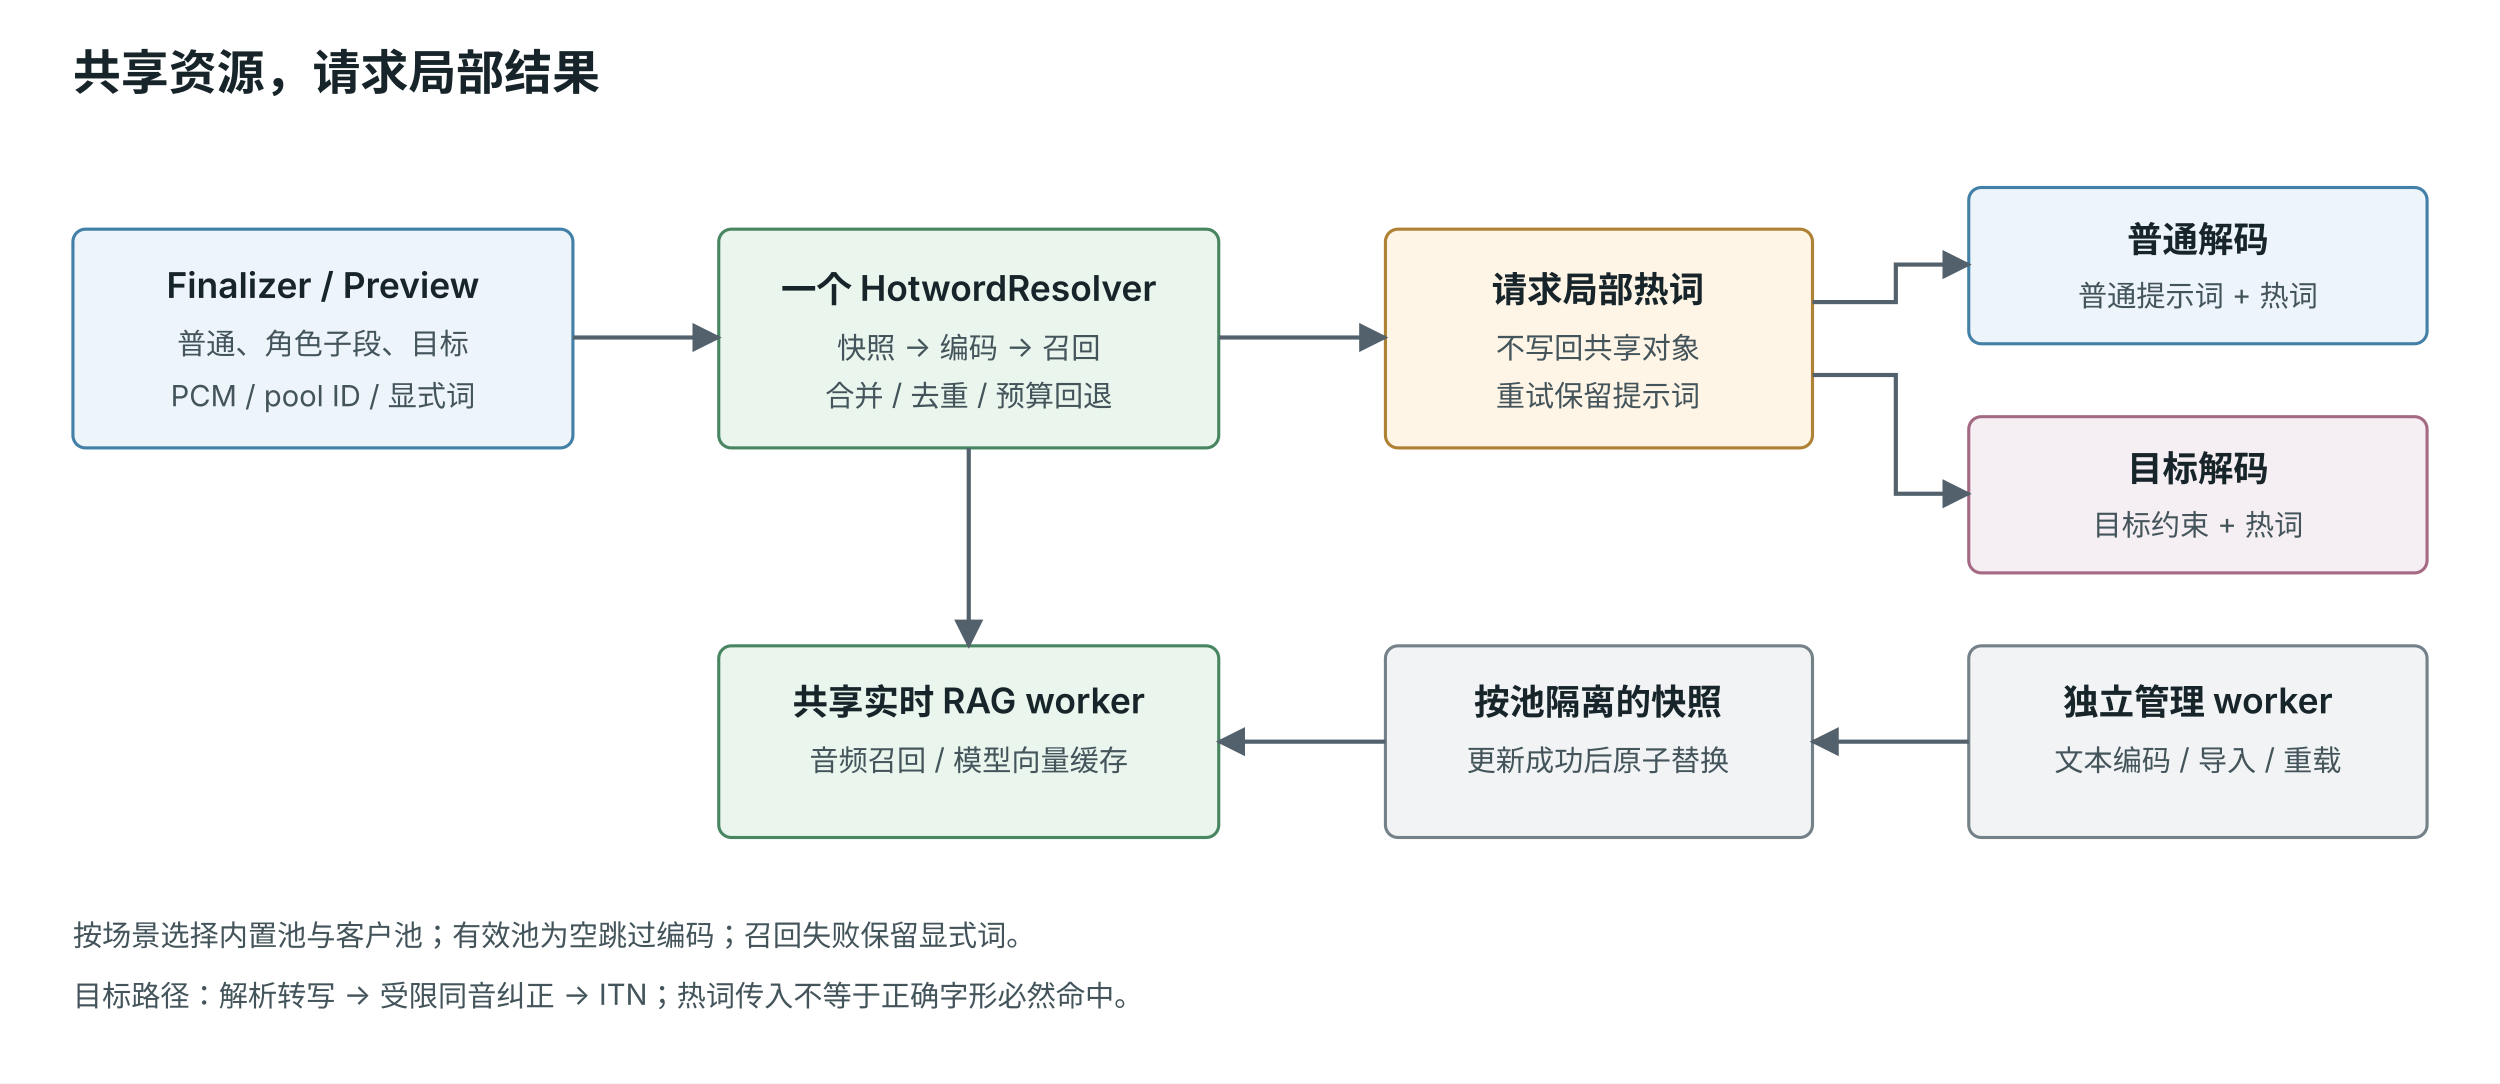
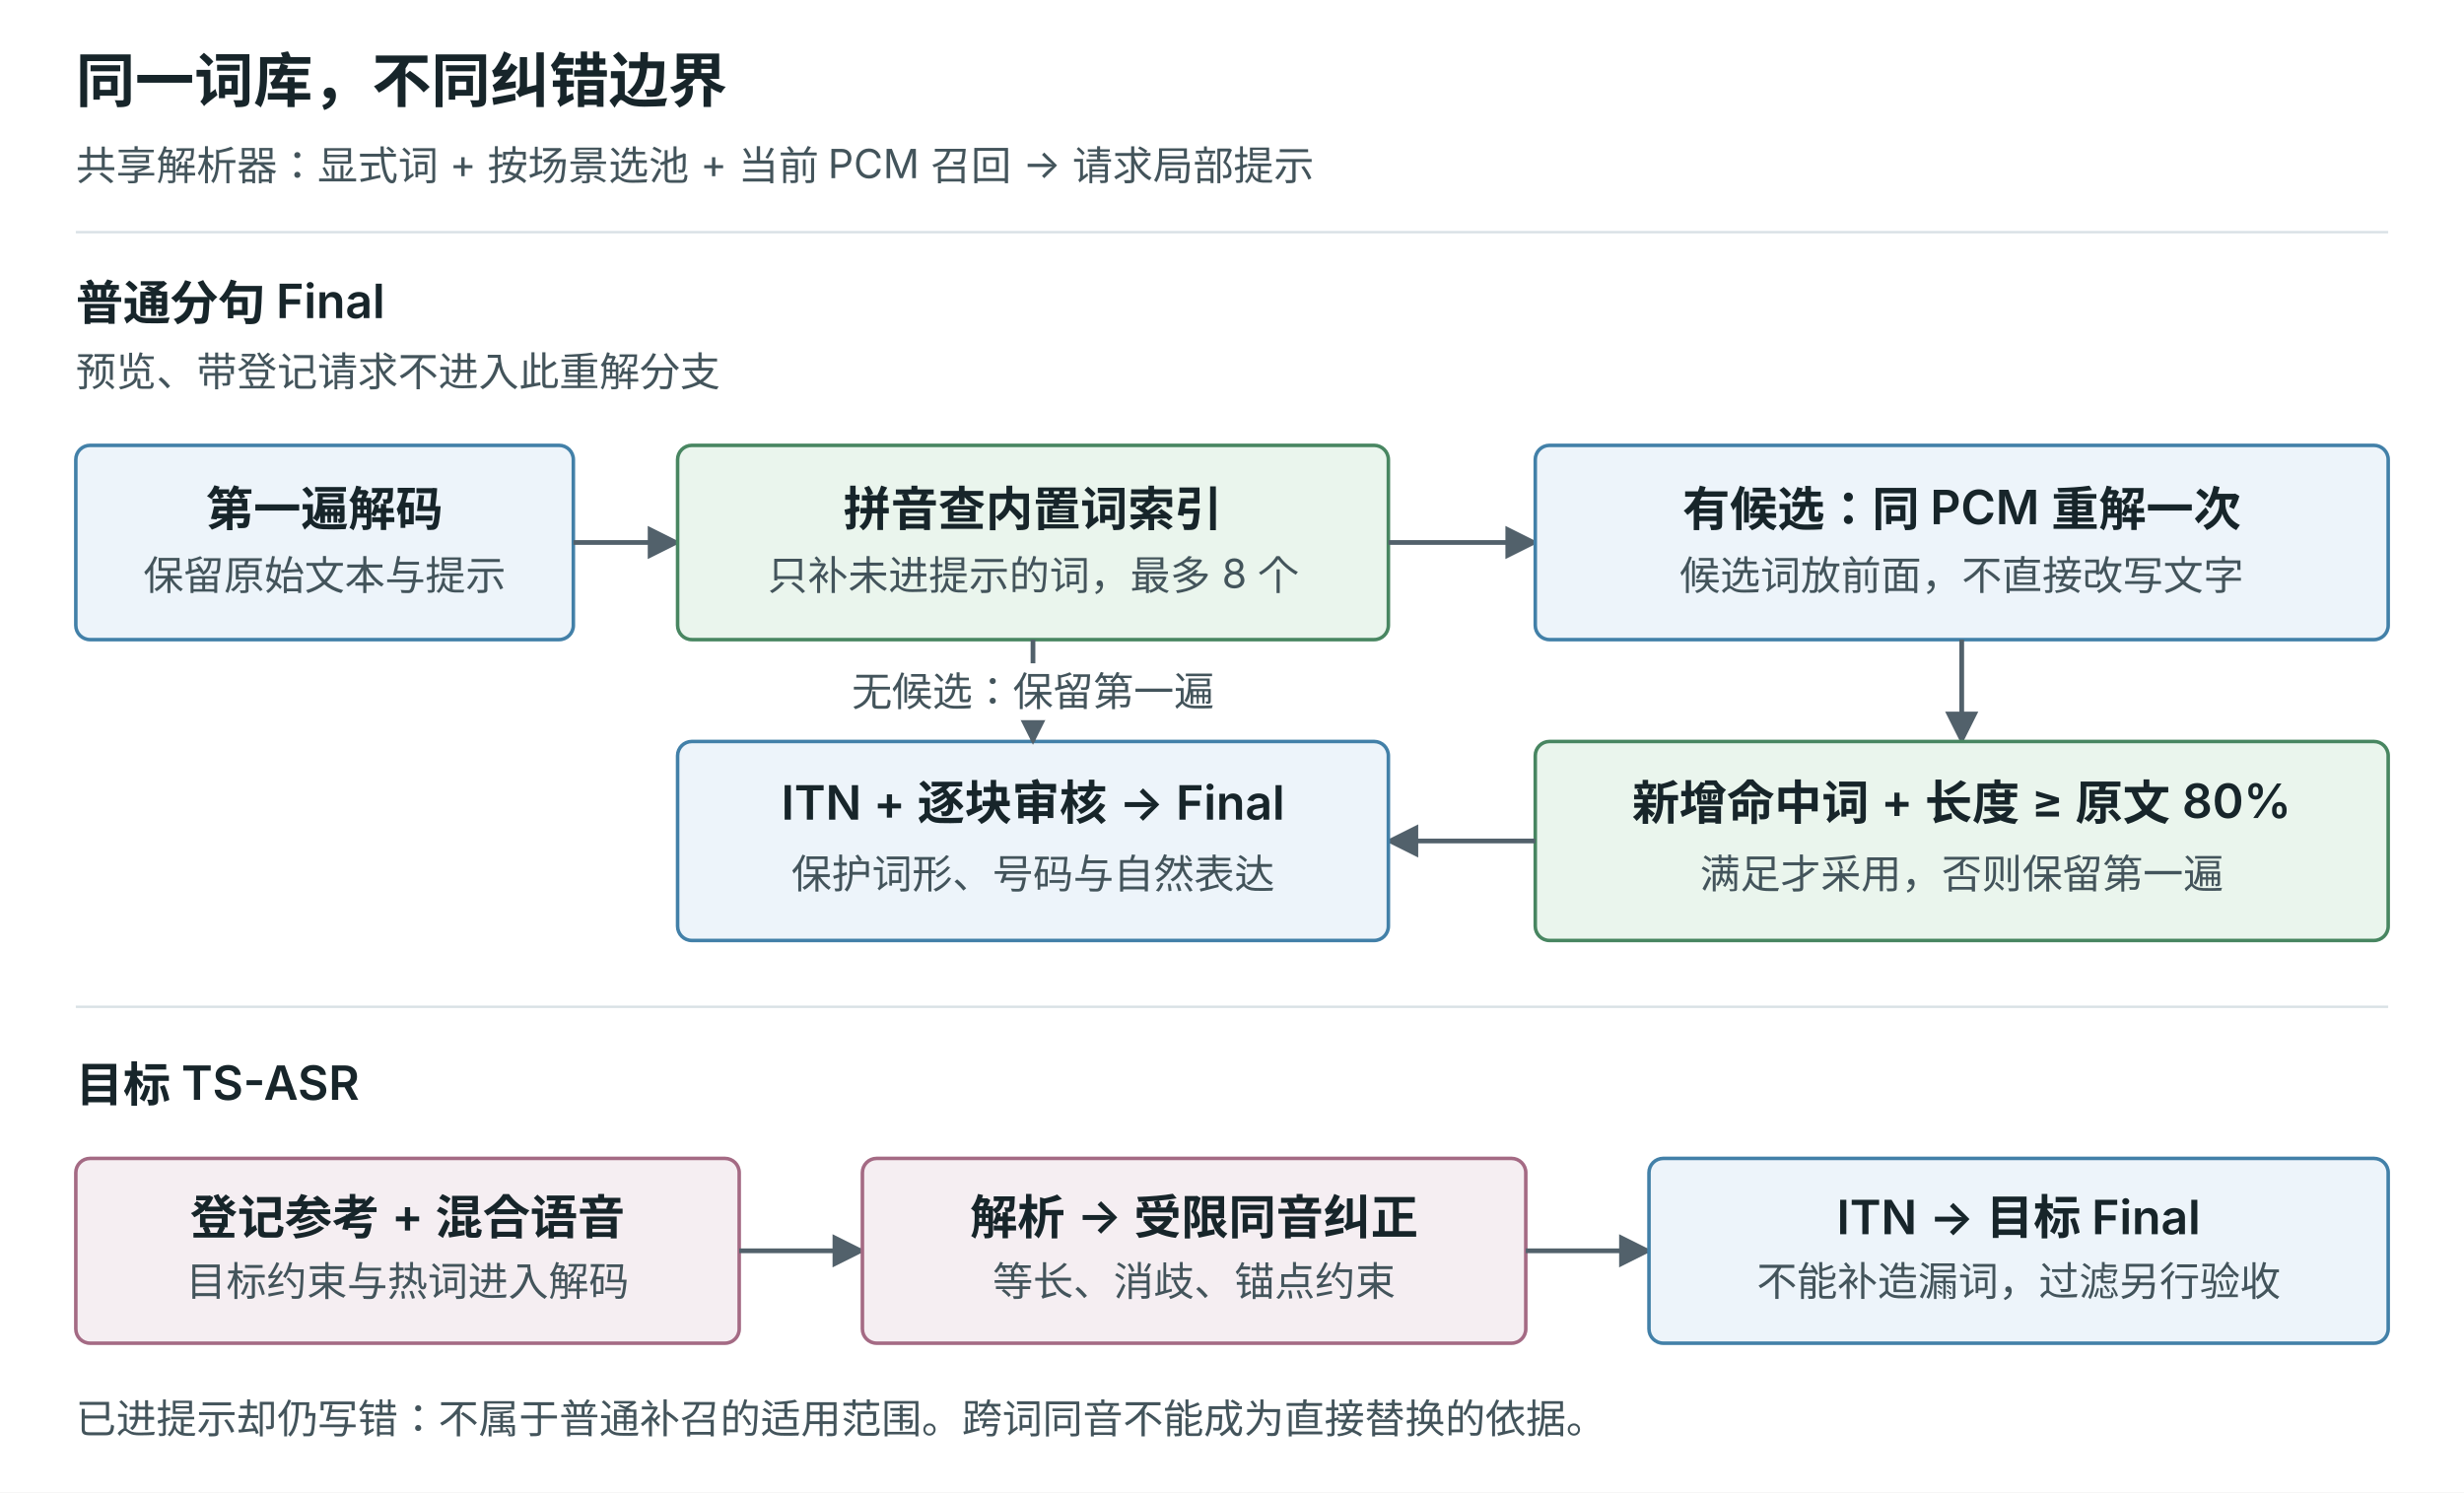
- <svg xmlns="http://www.w3.org/2000/svg" width="1200" height="520" viewBox="0 0 1200 520" role="img" aria-labelledby="title desc">
+ <svg xmlns="http://www.w3.org/2000/svg" width="1040" height="630" viewBox="0 0 1040 630" role="img" aria-labelledby="title desc">
  <defs>
    <marker id="a" viewBox="0 0 10 10" refX="9" refY="5" markerWidth="7" markerHeight="7" orient="auto">
      <path d="M0 0L10 5L0 10Z" fill="#52616b" />
    </marker>
-     <style>.b{rx:6;stroke-width:1.5}.h{font:600 23px -apple-system,"PingFang SC",sans-serif;fill:#17252a}.t{font:600 17px -apple-system,"PingFang SC",sans-serif;fill:#17252a}.s{font:14px -apple-system,"PingFang SC",sans-serif;fill:#43545b}.e{fill:none;stroke:#52616b;stroke-width:2;marker-end:url(#a)}</style>
+     <style>text{font-family:-apple-system,"PingFang SC","Microsoft YaHei",sans-serif;fill:#17252a;letter-spacing:0}.h{font-size:25px;font-weight:600}.t{font-size:20px;font-weight:600}.s{font-size:17px;fill:#43545b}.b{fill:#edf4fa;stroke:#4280a8;stroke-width:1.5;rx:6}.e{fill:none;stroke:#52616b;stroke-width:2;marker-end:url(#a)}.g{fill:#eaf5ed;stroke:#488661}.r{fill:#f5eef2;stroke:#a46a84}</style>
  </defs>
-   <rect width="1200" height="520" fill="#fff" />
-   <text x="35" y="43" class="h">共享资源，请求局部结果</text>
-   <rect x="35" y="110" width="240" height="105" fill="#edf4fa" stroke="#4280a8" class="b" />
-   <text x="155" y="143" text-anchor="middle" class="t">Finalizer / Preview</text>
-   <text x="155" y="170" text-anchor="middle" class="s">普通、角色子段、目标</text>
-   <text x="155" y="195" text-anchor="middle" class="s">PCM / pool ID / 显式词</text>
-   <rect x="345" y="110" width="240" height="105" fill="#eaf5ed" stroke="#488661" class="b" />
-   <text x="465" y="145" text-anchor="middle" class="t">一个 HotwordResolver</text>
-   <text x="465" y="172" text-anchor="middle" class="s">快照 → 编码 → 召回</text>
-   <text x="465" y="195" text-anchor="middle" class="s">合并 / 去重 / 预算回退</text>
-   <path d="M275 162H345" class="e" />
-   <rect x="665" y="110" width="205" height="105" fill="#fff5e6" stroke="#ae8135" class="b" />
-   <text x="767" y="145" text-anchor="middle" class="t">请求局部热词</text>
-   <text x="767" y="172" text-anchor="middle" class="s">不写回共享对象</text>
-   <text x="767" y="195" text-anchor="middle" class="s">重试保留提示词</text>
-   <path d="M585 162H665" class="e" />
-   <rect x="945" y="90" width="220" height="75" fill="#edf4fa" stroke="#4280a8" class="b" />
-   <text x="1055" y="121" text-anchor="middle" class="t">普通解码</text>
-   <text x="1055" y="147" text-anchor="middle" class="s">普通提示词 + 热词</text>
-   <rect x="945" y="200" width="220" height="75" fill="#f5eef2" stroke="#a46a84" class="b" />
-   <text x="1055" y="231" text-anchor="middle" class="t">目标解码</text>
-   <text x="1055" y="257" text-anchor="middle" class="s">目标约束 + 热词</text>
-   <path d="M870 145H910V127H945" class="e" />
-   <path d="M870 180H910V237H945" class="e" />
-   <rect x="345" y="310" width="240" height="92" fill="#eaf5ed" stroke="#488661" class="b" />
-   <text x="465" y="343" text-anchor="middle" class="t">共享实时 RAG worker</text>
-   <text x="465" y="370" text-anchor="middle" class="s">音频召回 / 模型向量缓存</text>
-   <path d="M465 215V310" class="e" />
-   <rect x="665" y="310" width="205" height="92" fill="#f1f3f4" stroke="#748188" class="b" />
-   <text x="767" y="343" text-anchor="middle" class="t">按池隔离的快照</text>
-   <text x="767" y="370" text-anchor="middle" class="s">更新成功后原子替换</text>
-   <path d="M665 356H585" class="e" />
-   <rect x="945" y="310" width="220" height="92" fill="#f1f3f4" stroke="#748188" class="b" />
-   <text x="1055" y="343" text-anchor="middle" class="t">独立管理 worker</text>
-   <text x="1055" y="370" text-anchor="middle" class="s">文本编码 / 导入 / 重载</text>
-   <path d="M945 356H870" class="e" />
-   <text x="35" y="454" class="s">按场景选择内置池与客户池；有效池为空跳过编码；召回失败保留显式词。</text>
-   <text x="35" y="483" class="s">目标路径：解析转写 → 受限同音纠正 → ITN；热词传入不等于正确字形必然命中。</text>
+   <rect width="1040" height="630" fill="#fff" />
+   <text x="32" y="43" class="h">同一词库，不同纠错边界</text>
+   <text x="32" y="76" class="s">共享解析器：显式词 + 按场景选池 + 当前 PCM 召回 → 请求局部提示</text>
+   <path d="M32 98H1008" stroke="#d9e1e5" />
+   <text x="32" y="135" class="t">普通分句 Final</text>
+   <text x="32" y="163" class="s">预览、带登记请求不进入此重解分支</text>
+   <rect x="32" y="188" width="210" height="82" class="b" />
+   <text x="137" y="222" text-anchor="middle" class="t">第一遍解码</text>
+   <text x="137" y="249" text-anchor="middle" class="s">保留原始文本与提示</text>
+   <path d="M242 229H286" class="e" />
+   <rect x="286" y="188" width="300" height="82" class="b g" />
+   <text x="436" y="222" text-anchor="middle" class="t">拼音查内置词索引</text>
+   <text x="436" y="249" text-anchor="middle" class="s">只补未进提示的词，最多 8 个</text>
+   <path d="M586 229H648" class="e" />
+   <rect x="648" y="188" width="360" height="82" class="b" />
+   <text x="828" y="222" text-anchor="middle" class="t">有候选：同 PCM 重解一次</text>
+   <text x="828" y="249" text-anchor="middle" class="s">候选词放前面，不直接改写文字</text>
+   <path d="M828 270V313" class="e" />
+   <rect x="648" y="313" width="360" height="84" class="b g" />
+   <text x="828" y="346" text-anchor="middle" class="t">新增命中词 + 长度 ≥ 原文 80%</text>
+   <text x="828" y="375" text-anchor="middle" class="s">满足才采用，否则保留第一遍</text>
+   <path d="M648 355H586" class="e" />
+   <rect x="286" y="313" width="300" height="84" class="b" />
+   <text x="436" y="346" text-anchor="middle" class="t">ITN + 逐块审核 → Final</text>
+   <text x="436" y="375" text-anchor="middle" class="s">保护词形、号码与自然表达</text>
+   <path d="M436 270V313" class="e" />
+   <rect x="338" y="280" width="196" height="24" fill="#fff" />
+   <text x="436" y="298" text-anchor="middle" class="s">无候选：保留第一遍</text>
+   <path d="M32 425H1008" stroke="#d9e1e5" />
+   <text x="32" y="465" class="t">目标 TS-ASR</text>
+   <rect x="32" y="489" width="280" height="78" class="b r" />
+   <text x="172" y="521" text-anchor="middle" class="t">登记参考 + 混合语音</text>
+   <text x="172" y="547" text-anchor="middle" class="s">目标约束与热词进入解码</text>
+   <path d="M312 528H364" class="e" />
+   <rect x="364" y="489" width="280" height="78" class="b r" />
+   <text x="504" y="521" text-anchor="middle" class="t">解析 → 受限同音纠正</text>
+   <text x="504" y="547" text-anchor="middle" class="s">等长、消歧、锚点约束</text>
+   <path d="M644 528H696" class="e" />
+   <rect x="696" y="489" width="312" height="78" class="b" />
+   <text x="852" y="521" text-anchor="middle" class="t">ITN → 目标 Final</text>
+   <text x="852" y="547" text-anchor="middle" class="s">不能补造漏词，过滤另行验收</text>
+   <text x="32" y="605" class="s">已进提示却仍写错：不属于普通补召的适用范围。跨词同音不能成为直接替换的依据。</text>
</svg>
